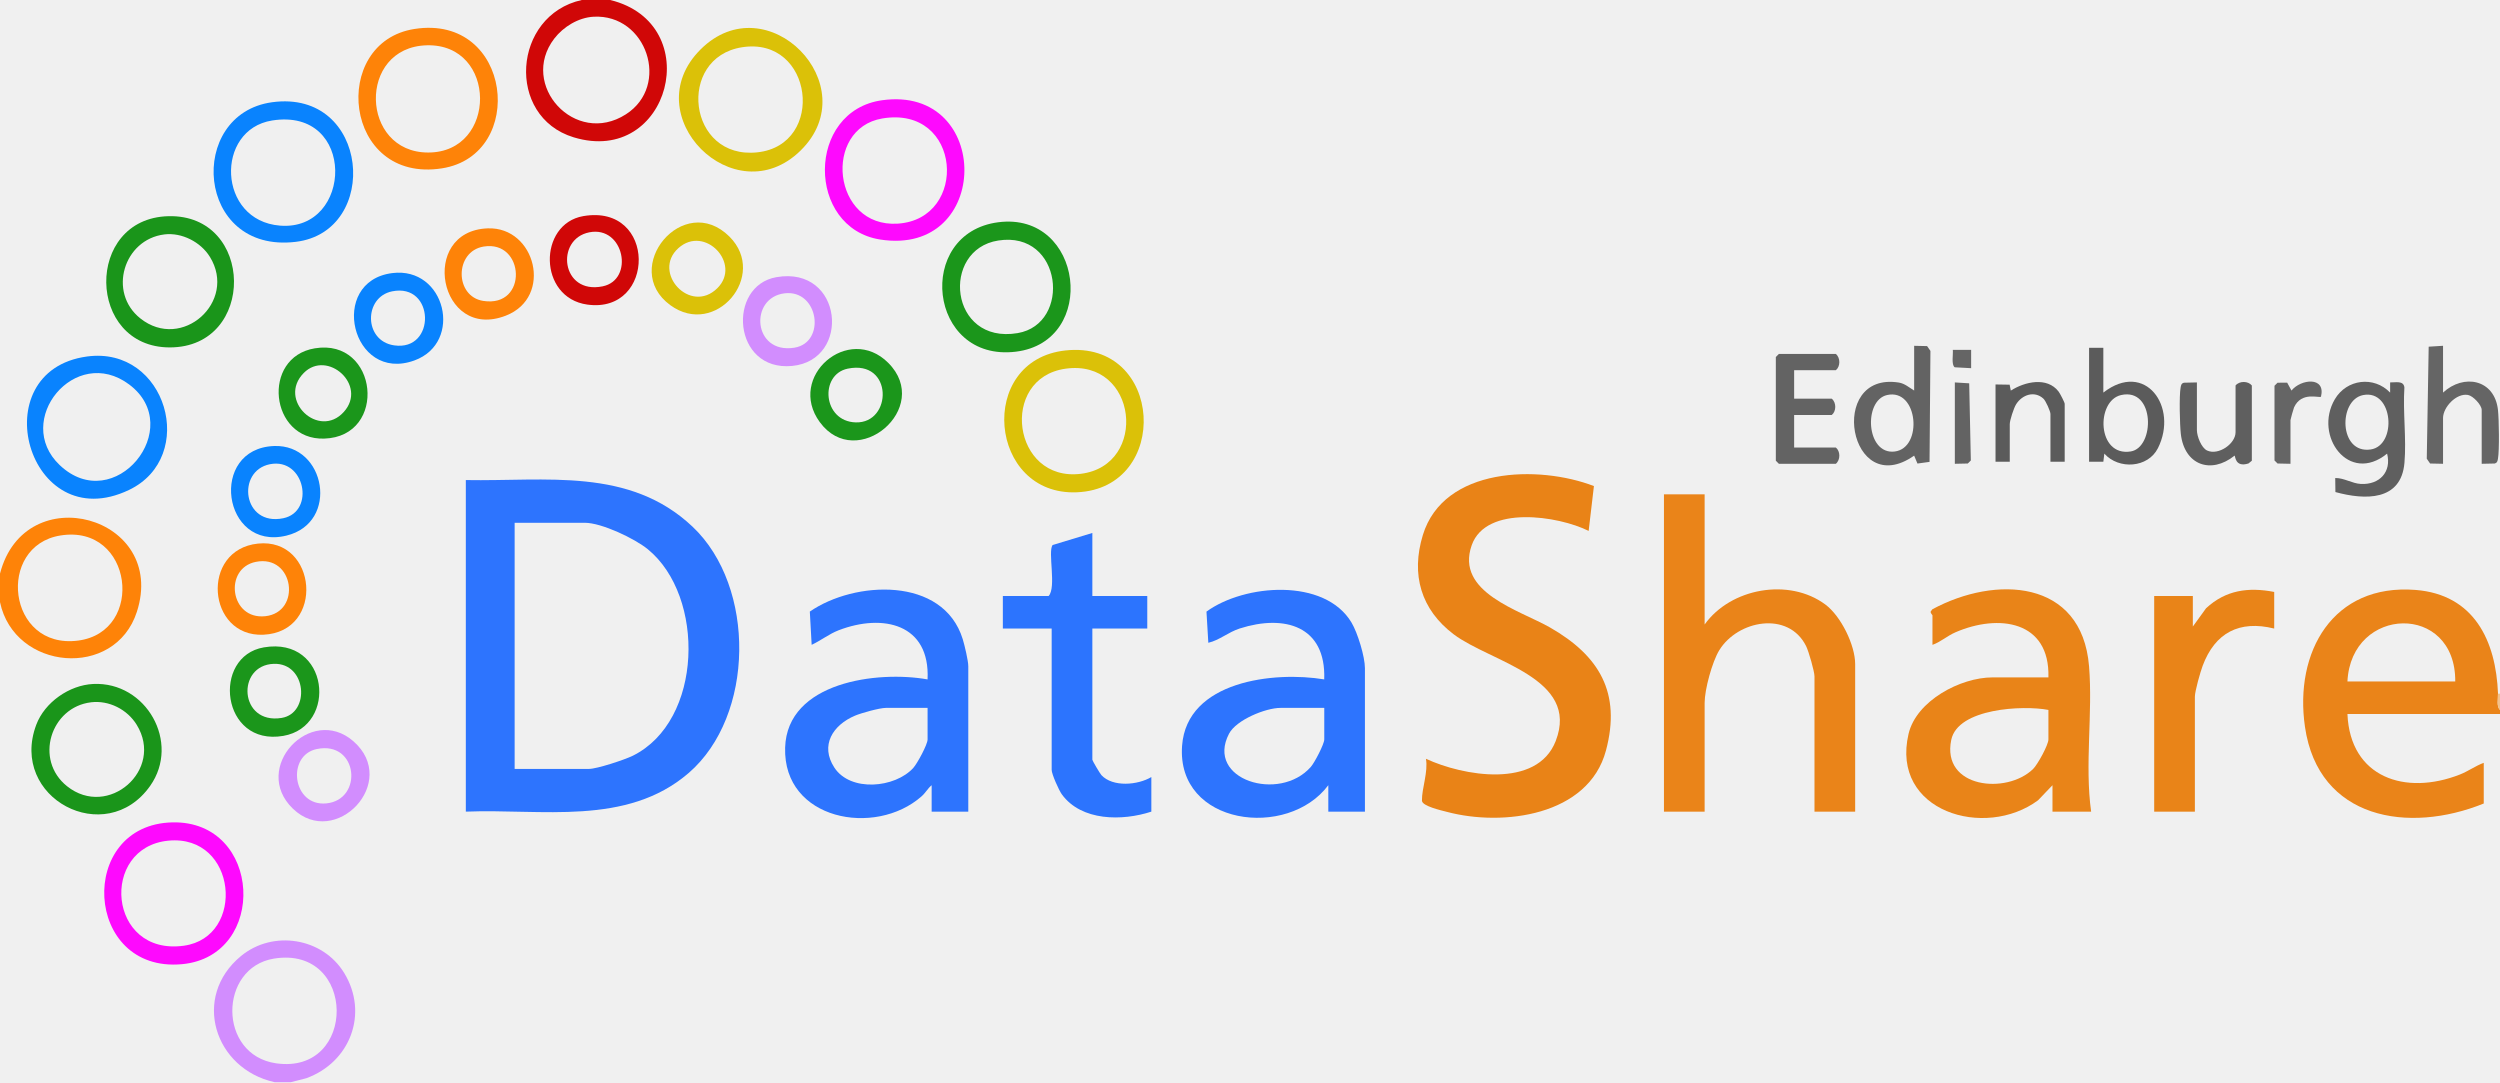
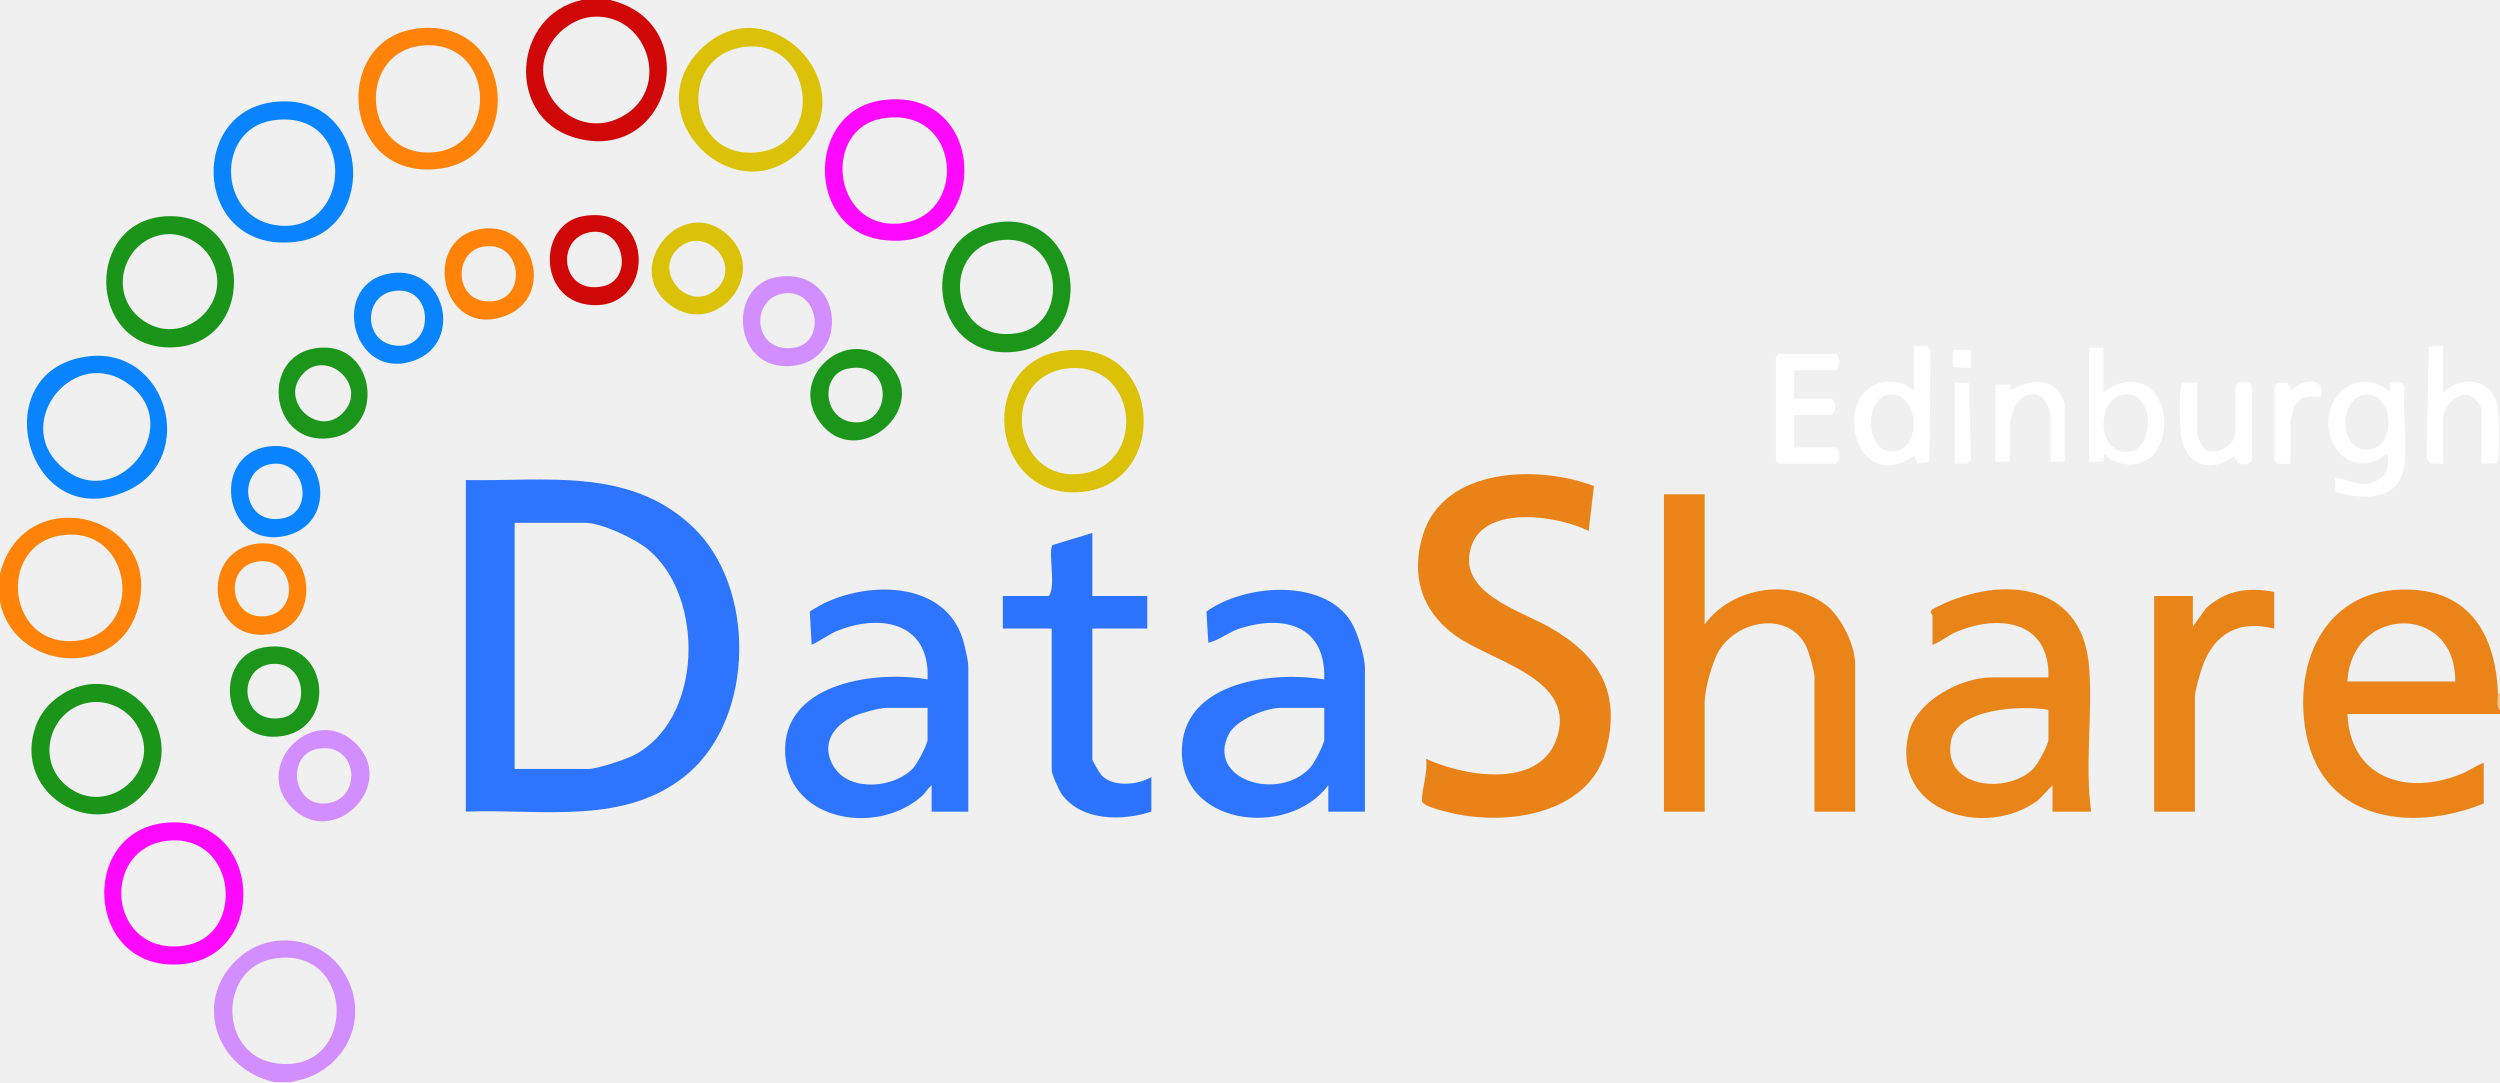
<svg xmlns="http://www.w3.org/2000/svg" id="Layer_1" version="1.1" viewBox="0 0 1229 532">
  <defs>
    <style>
      .st0 {
        fill: #d00707;
      }

      .st1 {
        fill: #dbc108;
      }

      .st2 {
        fill: #1a951a;
      }

      .st3 {
        fill: #fe8308;
      }

      .st4 {
-         fill: #5f5f5f;
+         fill: #ffffff;
      }

      .st5 {
        fill: #ea8419;
      }

      .st6 {
-         fill: #5b5b5b;
+         fill: #ffffff;
      }

      .st7 {
        fill: #e98418;
      }

      .st8 {
        fill: #e98317;
      }

      .st9 {
        fill: #f3c28d;
      }

      .st10 {
        display: none;
        fill: #fefefe;
      }

      .st11 {
        fill: #d28dfe;
      }

      .st12 {
        fill: #1b961b;
      }

      .st13 {
-         fill: #656565;
+         fill: #ffffff;
      }

      .st14 {
-         fill: #636363;
+         fill: #ffffff;
      }

      .st15 {
        fill: #2d74fe;
      }

      .st16 {
        fill: #2c74fe;
      }

      .st17 {
        fill: #fe09fe;
      }

      .st18 {
        fill: #0983fe;
      }
    </style>
  </defs>
  <path class="st10" d="M204.08,575.29c-34.04,7.53-37.44,57.3-4,67.5,47.27,14.42,65.56-55.83,18-67.5h929v341h-1c-.99-26.09-11.8-48.71-40.52-50.99-40.69-3.22-59.75,30.53-54.37,67.37,6.64,45.42,50.89,52.63,87.88,37.62v-20c-4.09,1.52-7.63,4.15-11.74,5.76-26.78,10.5-53.95,1.52-55.27-29.77h75v181H61.08l7.56-1.94c21.51-7.8,30.82-31.76,18.63-51.75-10.57-17.34-34.98-21.3-50.72-8.33-24.38,20.09-13.1,55.5,16.52,62.02H-81.92v-236c7.03,33.65,56.51,38.08,67.28,4.78,15.22-47.05-55.02-66.37-67.28-18.78v-282H204.08ZM121.82,589.53c-41.79,6.53-35.03,76.12,13.52,68.52,41.94-6.56,34.57-76.04-13.52-68.52ZM262.43,599.64c-32.36,32.36,16.73,81.48,49.19,49.69,32.74-32.06-16.52-82.37-49.19-49.69ZM351.84,624.55c-37.58,5.15-37.39,62.84-1.02,68.5,54.87,8.55,55.08-75.91,1.02-68.5ZM51.84,625.55c-42.17,5.78-37.69,74.56,11.63,68.63,41.91-5.04,36.43-75.22-11.63-68.63ZM.85,681.56c-41.37,1.07-40.32,64.55.73,64.51,42.61-.04,41.72-65.61-.73-64.51ZM204.82,681.53c-22.27,3.83-22.26,40.15,2.02,43.5,33.77,4.65,34.22-49.73-2.02-43.5ZM408.83,684.55c-41.09,5.31-34.57,68.87,8.63,63.63,40.72-4.95,33.18-69.03-8.63-63.63ZM276.72,691.64c-22.61-22.61-54.03,15.41-29.14,33.64,22.24,16.28,48.19-14.59,29.14-33.64ZM157.84,687.55c-34.17,1.27-23.96,55.69,8.91,42.91,23.43-9.11,14.62-43.78-8.91-42.91ZM110.84,709.55c-31.64,4.1-20.04,54.19,10.95,42.94,24.23-8.79,15.31-46.35-10.95-42.94ZM299.82,711.53c-24.43,4.21-21.11,46.39,7.64,43.66s25.1-49.3-7.64-43.66ZM859.08,745.29v22c-2.45-1.45-4.58-3.46-7.56-3.93-35.49-5.59-24.45,58.36,7.55,35.93l1.63,3.89,5.94-.82.44-54.56-1.64-2.36-6.36-.14ZM1119.08,745.29l-7.06.44-.94,55.07,1.64,2.36,6.36.14v-22.5c0-5.31,6.55-12.36,12.26-11.34,2.53.45,6.74,4.97,6.74,7.34v26.5l6.36-.14c1.29-.34,1.43-1.22,1.64-2.36.74-4.02.5-19.55,0-24-1.71-15.14-16.92-17.87-27-8.5v-23ZM72.81,746.53c-26.39,4.4-22.11,45.19,4.61,44.38,31.51-.95,26.59-49.59-4.61-44.38ZM952.08,746.29h-7v56h7.01s.49-4,.49-4c7.1,7.96,21.44,7.07,26.34-2.67,10.18-20.27-6.26-43.34-26.83-27.33v-22ZM354.72,753.64c-19.45-19.43-49.98,6.81-33.64,29.14,18.14,24.8,55.78-7.03,33.64-29.14ZM441.85,747.57c-43.86,4.75-37.9,71.63,5.68,69.73,46.33-2.02,42.78-74.98-5.68-69.73ZM887.08,747.28h-9.01c.26,2.17-.82,7.35.94,8.57l8.07.44v-9.01ZM800.08,757.29h20.5c2.24-1.79,2.34-6.06,0-8h-28l-1.5,1.5v51l1.5,1.5h28c2.34-1.94,2.24-6.21,0-8h-20.5v-16h18.5c2.24-1.79,2.34-6.06,0-8h-18.5v-14ZM-39.17,750.55c-51.87,7.07-29.2,89.37,20.62,65.62,34.07-16.24,18.52-70.95-20.62-65.62ZM879.08,803.29l6.36-.14,1.5-1.5-.8-37.92-7.06-.44v40ZM933.08,802.29v-28.5c0-.68-2.29-5.09-2.99-6.01-5.66-7.41-16.64-4.86-23.5-.48l-.57-2.91-6.94-.11v38h7v-18.5c0-1.87,1.97-7.96,3.17-9.83,3.01-4.68,8.99-6.69,13.36-2.7,1.22,1.11,3.47,6.27,3.47,7.53v23.5h7ZM998.08,763.29l-6.36.14c-1.29.34-1.43,1.22-1.64,2.36-.75,4.08-.42,18.39.11,22.89,1.77,15.21,14.76,19.92,26.4,10.61.43-.18.05,6.02,6.84,3.84l1.66-1.34v-37c-1.79-2.24-6.06-2.34-8,0v23c0,5.64-8.39,11.53-13.98,8.98-2.88-1.32-5.02-7.12-5.02-9.98v-23.5ZM1044.08,803.29v-21.5c0-.32,1.47-5.6,1.76-6.24,3.66-8.01,12.44-4.43,13.24-5.26,2.46-10.12-9.98-8.67-14.51-3.01l-2.11-3.88-4.74.02-1.5,1.5v36.72s1.5,1.5,1.5,1.5l6.36.14ZM1093.07,768.29c-8-8.29-21.37-6.65-27.2,3.29-10.55,17.98,6.96,42.02,25.71,26.71,2.28,9-3.73,15.35-12.85,14.91-4.37-.21-8.25-2.96-12.65-2.92l.09,6.91c14.54,3.99,32.32,4.53,33.94-14.37,1.01-11.83-.82-25.04-.03-37.04-.4-3.56-4.32-2.41-7.01-2.5v5.01ZM52.84,794.55c-32.35,1.21-25.52,51.75,6.06,44.05,26.2-6.39,19.35-45-6.06-44.05ZM699.07,836.28l2.59-22.06c-27.23-10.48-73.86-9.37-84.09,24.06-5.96,19.46-.92,36.69,15.17,48.83,18.05,13.62,62.19,21.43,50.13,52.46-9.21,23.7-45.74,17.14-63.79,8.71,1.16,6.55-2.06,14.46-1.96,20.59.04,2.71,9.65,4.82,12.33,5.53,27.45,7.31,69.53,1.95,78.12-30.14,7.62-28.49-3.32-46.68-27.47-60.51-14.85-8.51-46.75-17.2-38.51-40.47,7.05-19.94,42.62-14.44,57.49-7.01ZM147.08,974.29c37.03-1.51,79.05,7.31,109.53-18.97,32.55-28.07,33.16-91.54,2-121.05-31.09-29.45-72.23-22.25-111.52-22.98v163ZM756.08,818.29h-20v156h20v-53.5c0-6.53,3.7-20.14,7.18-25.82,9.06-14.79,33.98-19.53,42.7-2.06,1.26,2.52,4.12,12.45,4.12,14.88v66.5h20v-72.5c0-9.41-7.02-23.64-14.67-29.33-17.83-13.25-46.53-8.08-59.33,9.83v-64ZM455.08,837.29l-19.56,5.94c-2.42,3.42,2,20.86-1.94,25.06h-22.5v16h24v69.5c0,2.01,3.54,9.98,5,12,9.62,13.24,29.75,13.17,44,8.5v-17c-6.64,3.96-18.91,5.09-24.55-.95-.73-.78-4.45-7.11-4.45-7.55v-64.5h27v-16h-27v-31ZM44.86,842.52c-28.43,3.02-24.97,46.02,2.67,44.8,30.58-1.36,26.49-47.89-2.67-44.8ZM394.08,974.29v-71.5c0-2.63-1.82-10.37-2.72-13.28-9.58-31.07-53.25-28.75-75.18-13.57l.9,16.34c4.55-2.11,8.58-5.36,13.31-7.18,21.72-8.33,44.99-3.17,43.67,24.18-24.47-4.38-69.08,1.14-70.02,33.56-1.04,35.57,44.22,44.06,67.04,23.95,2.06-1.81,3.09-3.95,4.98-5.5v12.99h18.01ZM589.08,974.29v-70.5c0-5.67-3.58-17.38-6.58-22.42-13.18-22.13-52.7-19.01-71.32-5.41l.91,15.32c5.5-1.25,9.75-5.2,15.46-7.03,21.84-6.99,42.47-1.41,41.52,25.03-24.58-4.09-67.57.67-69.88,32.64-2.83,39.18,51.94,46.15,71.88,19.37v13h18.01ZM946.08,974.29c-3.21-23.13.88-48.31-1.02-71.48-3.51-42.93-46.1-44.74-77.03-28.01l-.83,1.12c-.16.88.88,1.6.88,1.87v14.5c4.09-1.45,7.21-4.4,11.32-6.18,21.13-9.15,46.46-5.81,45.68,22.18h-27.5c-15.73,0-37.43,11.49-41.25,27.75-8.97,38.25,37.58,52.04,63.66,32.66l7.08-7.41v12.99h19.01ZM1036.08,866.29c-12.71-2.47-23.84-.93-33.49,8.01l-6.51,8.99v-15h-19v106h20v-56.5c0-2.71,2.7-12.16,3.82-15.18,6.06-16.25,18.06-22.57,35.18-18.32v-18ZM47.81,893.53c-25.82,4.39-21.1,48.8,9.53,43.52,26.98-4.65,22.59-48.98-9.53-43.52ZM-36.09,911.53c-11.74.56-23.86,9-28.01,20.07-13.49,35.98,34.13,61.06,56.01,30.01,15.02-21.31-1.95-51.34-28-50.08ZM91.73,939.63c-20.91-18.17-50.39,13.19-29.69,33.19s52.74-13.16,29.69-33.19ZM2.86,979.56c-47.18,1.03-43.66,74.22,4.71,69.71,42.4-3.95,39.45-70.67-4.71-69.71Z" />
  <path class="st5" d="M1228,341c.1,2.53-.84,6.31,1,8v2h-75c1.32,31.28,28.49,40.27,55.27,29.76,4.1-1.61,7.64-4.24,11.74-5.76v20c-36.99,15.01-81.25,7.8-87.88-37.62-5.38-36.84,13.68-70.59,54.37-67.37,28.71,2.27,39.52,24.9,40.52,50.99ZM1207,335c.29-38.8-51.18-37.34-53,0h53Z" />
  <path class="st0" d="M300,0c47.56,11.67,29.27,81.92-18,67.5C248.56,57.3,251.96,7.53,286,0h14ZM291.81,8.22c-7.47.41-14.87,4.93-19.33,10.75-17.43,22.73,10.24,53.24,35.22,37.22,22.03-14.13,10.19-49.39-15.89-47.97Z" />
  <path class="st3" d="M0,296v-14c12.25-47.59,82.49-28.27,67.28,18.78-10.77,33.3-60.25,28.88-67.28-4.78ZM29.74,263.24c-31.73,5.08-26.25,56.23,8.68,51.67,33.15-4.33,27-57.39-8.68-51.67Z" />
  <path class="st11" d="M143,532h-8c-29.62-6.53-40.91-41.93-16.52-62.02,15.74-12.97,40.15-9.01,50.72,8.33,12.19,19.99,2.88,43.95-18.63,51.75l-7.56,1.94ZM134.74,471.24c-27.32,4.38-27.76,47.39,1.02,51.49,40.02,5.71,39.65-58.02-1.02-51.49Z" />
  <path class="st9" d="M1229,349c-1.84-1.69-.9-5.47-1-8h1v8Z" />
  <path class="st15" d="M229,399v-163c39.3.73,80.43-6.47,111.52,22.98,31.16,29.51,30.55,92.98-2,121.05-30.48,26.29-72.5,17.46-109.53,18.97ZM253,378h36.5c3.96,0,17.56-4.5,21.54-6.46,34.63-17.11,35.77-78.35,7.44-101.52-6.48-5.3-22.75-13.02-30.98-13.02h-34.5v121Z" />
  <path class="st8" d="M780.99,261c-14.87-7.43-50.43-12.92-57.49,7.01-8.23,23.27,23.66,31.96,38.51,40.47,24.15,13.84,35.09,32.02,27.47,60.51-8.58,32.09-50.67,37.44-78.12,30.14-2.68-.71-12.29-2.82-12.33-5.53-.09-6.13,3.12-14.04,1.96-20.59,18.05,8.42,54.58,14.99,63.79-8.71,12.06-31.04-32.07-38.84-50.13-52.46-16.09-12.14-21.13-29.37-15.17-48.83,10.23-33.43,56.86-34.54,84.09-24.06l-2.59,22.06Z" />
  <path class="st5" d="M838,243v64c12.8-17.91,41.5-23.08,59.33-9.83,7.65,5.68,14.67,19.92,14.67,29.33v72.5h-20v-66.5c0-2.42-2.86-12.35-4.12-14.88-8.71-17.47-33.64-12.73-42.7,2.06-3.48,5.68-7.18,19.29-7.18,25.82v53.5h-20v-156h20Z" />
  <path class="st7" d="M1028,399h-19v-12.99s-7.09,7.41-7.09,7.41c-26.08,19.38-72.63,5.59-63.66-32.66,3.81-16.26,25.52-27.75,41.25-27.75h27.5c.79-27.99-24.55-31.33-45.68-22.18-4.11,1.78-7.23,4.73-11.32,6.18v-14.5c0-.27-1.03-.99-.88-1.87l.83-1.12c30.93-16.74,73.52-14.92,77.03,28.01,1.89,23.17-2.19,48.35,1.02,71.48ZM1007,349c-12.38-2.39-44.55-.86-47.77,14.73-4.89,23.69,27.22,27.06,40.27,14.27,2.17-2.13,7.5-11.79,7.5-14.5v-14.5Z" />
  <path class="st15" d="M476,399h-18v-12.99c-1.9,1.55-2.94,3.69-4.99,5.5-22.82,20.11-68.08,11.62-67.04-23.95.95-32.42,45.55-37.94,70.02-33.56,1.32-27.35-21.95-32.51-43.67-24.18-4.73,1.82-8.77,5.06-13.31,7.18l-.9-16.34c21.92-15.19,65.6-17.5,75.18,13.57.9,2.91,2.72,10.65,2.72,13.28v71.5ZM456,348h-20.5c-3.06,0-12.02,2.49-15.18,3.82-10.81,4.56-17.32,14.54-10.16,25.51,7.91,12.14,29.86,10.08,38.83.16,1.94-2.15,7.01-11.48,7.01-13.99v-15.5Z" />
  <path class="st15" d="M671,399h-18v-13c-19.95,26.78-74.72,19.81-71.89-19.37,2.31-31.97,45.3-36.72,69.88-32.64.95-26.43-19.68-32.02-41.52-25.03-5.72,1.83-9.96,5.77-15.46,7.03l-.91-15.32c18.62-13.6,58.14-16.72,71.32,5.41,3,5.03,6.58,16.75,6.58,22.42v70.5ZM651,348h-21.5c-7.28,0-21.77,5.89-25.31,12.69-11.76,22.58,24.82,33.96,40.26,16.26,1.77-2.03,6.56-11.14,6.56-13.44v-15.5Z" />
  <path class="st16" d="M537,262v31h27v16h-27v64.5c0,.44,3.72,6.76,4.45,7.55,5.64,6.04,17.9,4.91,24.55.95v17c-14.24,4.67-34.38,4.74-44-8.5-1.47-2.02-5-9.99-5-12v-69.5h-24v-16h22.5c3.94-4.2-.48-21.64,1.94-25.06l19.56-5.94Z" />
  <path class="st7" d="M1118,291v18c-17.12-4.25-29.12,2.07-35.18,18.32-1.13,3.02-3.82,12.46-3.82,15.18v56.5h-20v-106h19v15l6.51-8.99c9.65-8.94,20.78-10.48,33.49-8.01Z" />
  <path class="st1" d="M523.78,172.28c48.46-5.25,52.01,67.71,5.68,69.73-43.58,1.9-49.54-64.98-5.68-69.73ZM523.76,181.26c-32.71,4.66-26.16,55.91,7.66,51.65,33.35-4.2,27.87-56.71-7.66-51.65Z" />
  <path class="st1" d="M344.35,24.35c32.68-32.68,81.93,17.63,49.19,49.69-32.47,31.79-81.55-17.33-49.19-49.69ZM364.74,23.24c-32.3,5.11-26.78,55.44,7.66,51.64,33.73-3.72,27.44-57.19-7.66-51.64Z" />
  <path class="st17" d="M433.76,49.26c54.06-7.41,53.85,77.05-1.02,68.5-36.37-5.67-36.56-63.35,1.02-68.5ZM433.74,58.24c-29.38,4.95-24.69,53.79,7.62,51.7,35.02-2.27,31.54-58.3-7.62-51.7Z" />
  <path class="st17" d="M84.78,404.28c44.16-.96,47.11,65.77,4.71,69.71-48.38,4.5-51.89-68.69-4.71-69.71ZM82.79,413.27c-33.95,3.24-29.87,56.87,7.62,51.64,30.58-4.27,26.24-54.87-7.62-51.64Z" />
  <path class="st18" d="M133.76,50.26c48.06-6.59,53.54,63.59,11.63,68.63-49.32,5.93-53.8-62.85-11.63-68.63ZM133.74,59.24c-28.08,4.49-26.88,49.19,3.89,51.68,36.05,2.91,37.68-58.32-3.89-51.68Z" />
  <path class="st18" d="M42.76,175.26c39.14-5.33,54.69,49.38,20.62,65.62-49.82,23.75-72.49-58.55-20.62-65.62ZM29.35,228.64c26.87,25.5,62.52-18.43,34.14-39.64-26.55-19.84-57.19,17.77-34.14,39.64Z" />
  <path class="st3" d="M203.74,14.24c48.09-7.52,55.46,61.96,13.52,68.52-48.55,7.6-55.31-61.99-13.52-68.52ZM209.77,22.27c-34.15.94-32.73,52.71.73,52.71,34.2,0,34.02-53.67-.73-52.71Z" />
  <path class="st12" d="M490.75,109.26c41.81-5.4,49.36,58.68,8.63,63.63-43.2,5.25-49.73-58.31-8.63-63.63ZM490.74,118.24c-28.44,4.47-24.12,51.2,9.52,45.52,26.65-4.5,22.11-50.5-9.52-45.52Z" />
  <path class="st2" d="M82.77,106.28c42.45-1.1,43.34,64.47.73,64.51-41.04.04-42.09-63.43-.73-64.51ZM80.77,115.25c-19.95,2.46-27.89,28.47-11.79,41.27,20.49,16.29,47.76-8.25,34.22-30.22-4.54-7.36-13.84-12.11-22.42-11.06Z" />
  <path class="st2" d="M45.83,336.24c26.05-1.25,43.01,28.77,28,50.08-21.88,31.05-69.5,5.97-56.01-30.01,4.15-11.07,16.27-19.51,28.01-20.07ZM44.77,345.25c-19.86,2.35-28.1,28.28-11.79,41.27,20.21,16.1,47.88-8.05,34.22-30.22-4.67-7.57-13.6-12.1-22.43-11.06Z" />
  <path class="st4" d="M1174.99,193v-5.01c2.7.1,6.62-1.05,7.01,2.5-.79,11.99,1.05,25.21.03,37.04-1.62,18.9-19.4,18.36-33.94,14.37l-.09-6.91c4.41-.05,8.29,2.71,12.65,2.92,9.12.44,15.13-5.91,12.85-14.91-18.76,15.31-36.26-8.73-25.71-26.71,5.83-9.94,19.2-11.58,27.2-3.29ZM1161.74,194.21c-12.33,2.38-12.01,29.06,3.68,26.75,13.07-1.93,11.22-29.63-3.68-26.75Z" />
  <path class="st14" d="M941,170l6.36.14,1.64,2.36-.44,54.56-5.94.82-1.63-3.89c-32,22.43-43.04-41.52-7.55-35.93,2.98.47,5.12,2.48,7.56,3.93v-22ZM927.72,194.19c-11.8,2.62-10.38,29.45,3.68,27.78s11.59-31.17-3.68-27.78Z" />
  <path class="st12" d="M129.74,318.24c32.12-5.46,36.5,38.87,9.53,43.52-30.62,5.28-35.34-39.14-9.53-43.52ZM134.66,326.34c-18.65.57-17.1,30,3.79,26.59,14.22-2.32,12.35-27.09-3.79-26.59Z" />
  <path class="st14" d="M882,182v14h18.5c2.34,1.94,2.24,6.21,0,8h-18.5v16h20.5c2.24,1.79,2.34,6.06,0,8h-28l-1.5-1.5v-51l1.5-1.5h28c2.34,1.94,2.24,6.21,0,8h-20.5Z" />
  <path class="st18" d="M192.76,134.26c26.26-3.4,35.18,34.15,10.95,42.94-30.99,11.24-42.59-38.84-10.95-42.94ZM192.73,143.23c-13.96,2.87-13.97,24.37,1.03,26.55,20.76,3.02,20.04-30.88-1.03-26.55Z" />
  <path class="st18" d="M134.76,219.26c25.4-.95,32.26,37.66,6.06,44.05-31.58,7.7-38.41-42.85-6.06-44.05ZM132.74,228.2c-16.7,3.25-13.49,30.7,6.53,26.56,15.81-3.27,10.62-29.9-6.53-26.56Z" />
  <path class="st12" d="M436.64,178.36c22.14,22.11-15.5,53.94-33.64,29.14-16.34-22.33,14.18-48.57,33.64-29.14ZM416.73,181.23c-13.93,2.87-12.34,25.92,3.93,26.42,18.13.56,18.53-31.05-3.93-26.42Z" />
  <path class="st3" d="M126.78,267.23c29.16-3.09,33.25,43.44,2.67,44.8-27.64,1.22-31.1-41.78-2.67-44.8ZM125.73,276.22c-15.88,3.22-12.69,28.55,4.66,26.71,18.01-1.91,14.23-30.54-4.66-26.71Z" />
  <path class="st1" d="M358.64,116.36c19.05,19.05-6.9,49.92-29.14,33.64-24.89-18.22,6.52-56.25,29.14-33.64ZM352.66,141.66c12.04-11.93-6.17-31.35-19.17-19.67-13.23,11.89,5.87,32.84,19.17,19.67Z" />
  <path class="st3" d="M239.76,112.26c23.53-.88,32.34,33.8,8.91,42.91-32.87,12.78-43.08-41.64-8.91-42.91ZM237.75,121.21c-14.37,2.38-14.34,24.52-.19,26.72,22.23,3.46,20.49-30.09.19-26.72Z" />
  <path class="st12" d="M154.73,171.24c31.21-5.21,36.12,43.43,4.61,44.38-26.72.81-31-39.98-4.61-44.38ZM149.34,183.34c-13.17,13.3,7.43,32.75,19.67,19.17,11.85-13.15-8.13-30.83-19.67-19.17Z" />
  <path class="st0" d="M286.74,106.24c36.24-6.24,35.78,48.15,2.02,43.5-24.28-3.34-24.28-39.66-2.02-43.5ZM289.74,114.2c-16.9,3.29-13.94,30.78,6.53,26.56,15.73-3.24,10.56-29.89-6.53-26.56Z" />
  <path class="st11" d="M381.74,136.24c32.74-5.64,36.9,40.88,7.64,43.66s-32.07-39.45-7.64-43.66ZM385.76,144.19c-17.58,2.06-15.71,29.96,4.68,26.75,15.82-2.5,12-28.7-4.68-26.75Z" />
  <path class="st11" d="M173.66,364.34c23.05,20.03-8.85,53.32-29.69,33.19-20.7-20,8.78-51.36,29.69-33.19ZM155.73,368.23c-15.04,3.12-12,28.3,4.65,26.72,18.35-1.74,15.75-30.96-4.65-26.72Z" />
  <path class="st6" d="M1034,171v22c20.58-16.01,37.02,7.07,26.83,27.33-4.9,9.74-19.23,10.63-26.34,2.67l-.49,4h-7.01v-56.01h7ZM1042.71,194.21c-12.45,2.83-11.9,30.35,4.73,27.73,11.99-1.89,12.08-31.55-4.73-27.73Z" />
  <path class="st13" d="M1201,170v23c10.08-9.37,25.3-6.64,27,8.5.5,4.45.74,19.98,0,24-.21,1.14-.34,2.02-1.64,2.36l-6.36.14v-26.5c0-2.37-4.21-6.89-6.74-7.34-5.71-1.02-12.26,6.03-12.26,11.34v22.5l-6.36-.14-1.64-2.36.94-55.07,7.06-.44Z" />
  <path class="st4" d="M1080,188v23.5c0,2.86,2.14,8.66,5.02,9.98,5.58,2.55,13.98-3.34,13.98-8.98v-23c1.94-2.34,6.21-2.24,8,0v37l-1.66,1.34c-6.79,2.18-6.41-4.02-6.84-3.84-11.64,9.31-24.62,4.6-26.4-10.61-.52-4.5-.86-18.81-.11-22.89.21-1.14.34-2.02,1.64-2.36l6.36-.14Z" />
  <path class="st6" d="M1015,227h-7v-23.5c0-1.26-2.26-6.41-3.47-7.53-4.36-3.99-10.35-1.99-13.36,2.7-1.2,1.87-3.17,7.96-3.17,9.83v18.5h-7v-38l6.94.11.57,2.91c6.86-4.38,17.84-6.93,23.5.48.7.92,2.99,5.33,2.99,6.01v28.5Z" />
  <path class="st13" d="M1126,228l-6.36-.14-1.5-1.5v-36.72s1.5-1.5,1.5-1.5l4.74-.02,2.11,3.88c4.53-5.66,16.96-7.11,14.51,3.01-.81.82-9.59-2.75-13.24,5.26-.29.63-1.76,5.91-1.76,6.24v21.5Z" />
  <polygon class="st14" points="961 228 961 188 968.06 188.44 968.86 226.36 967.36 227.86 961 228" />
  <path class="st13" d="M969.01,171.99v9.01s-8.07-.44-8.07-.44c-1.76-1.22-.69-6.39-.94-8.57h9.01Z" />
</svg>
